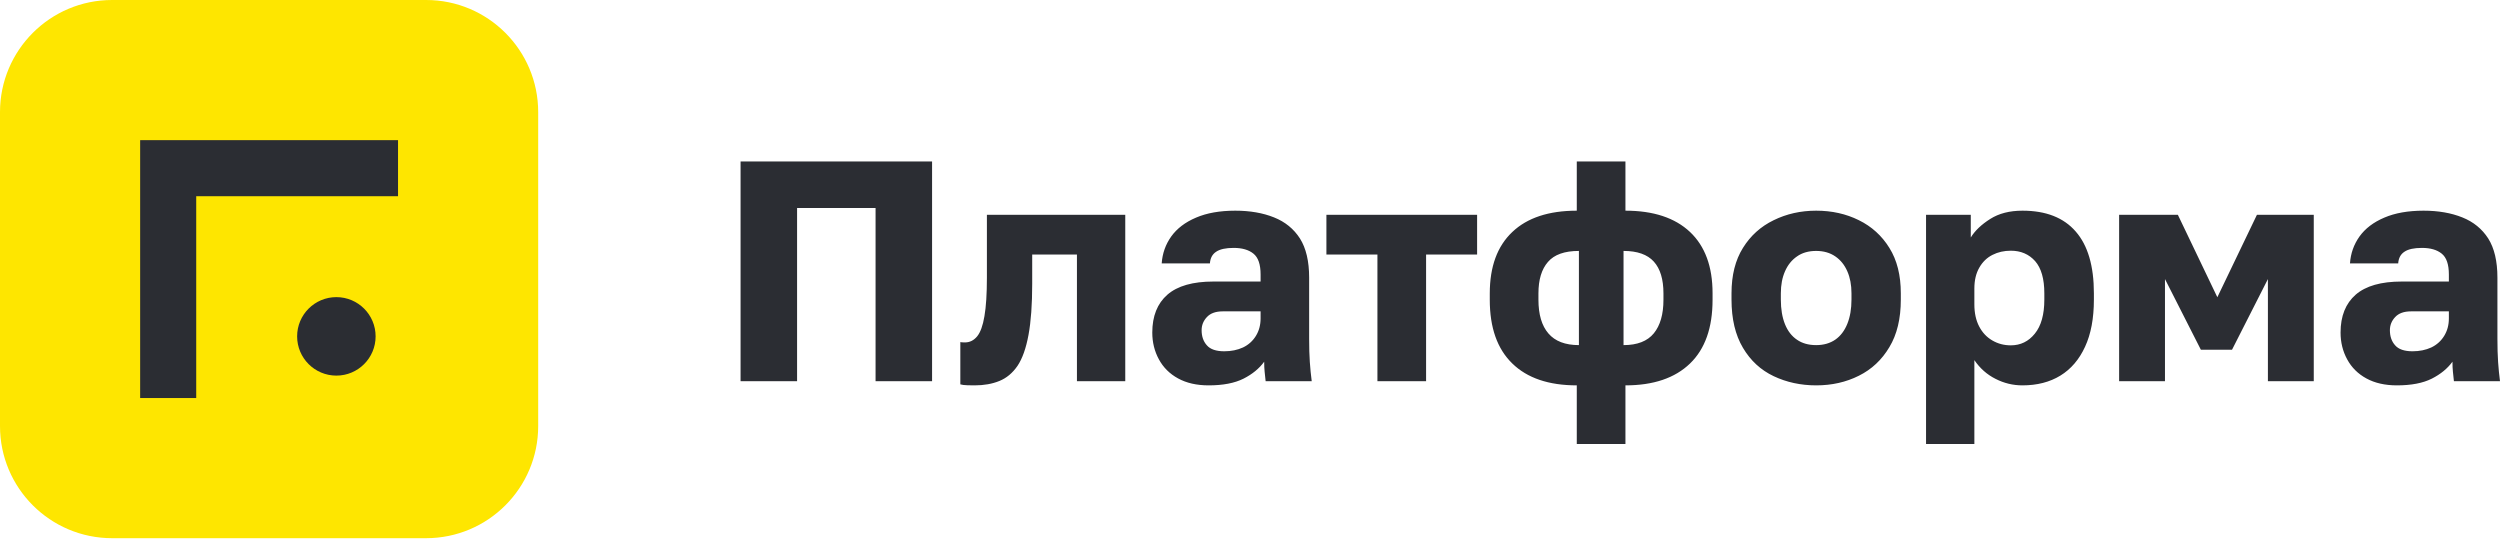
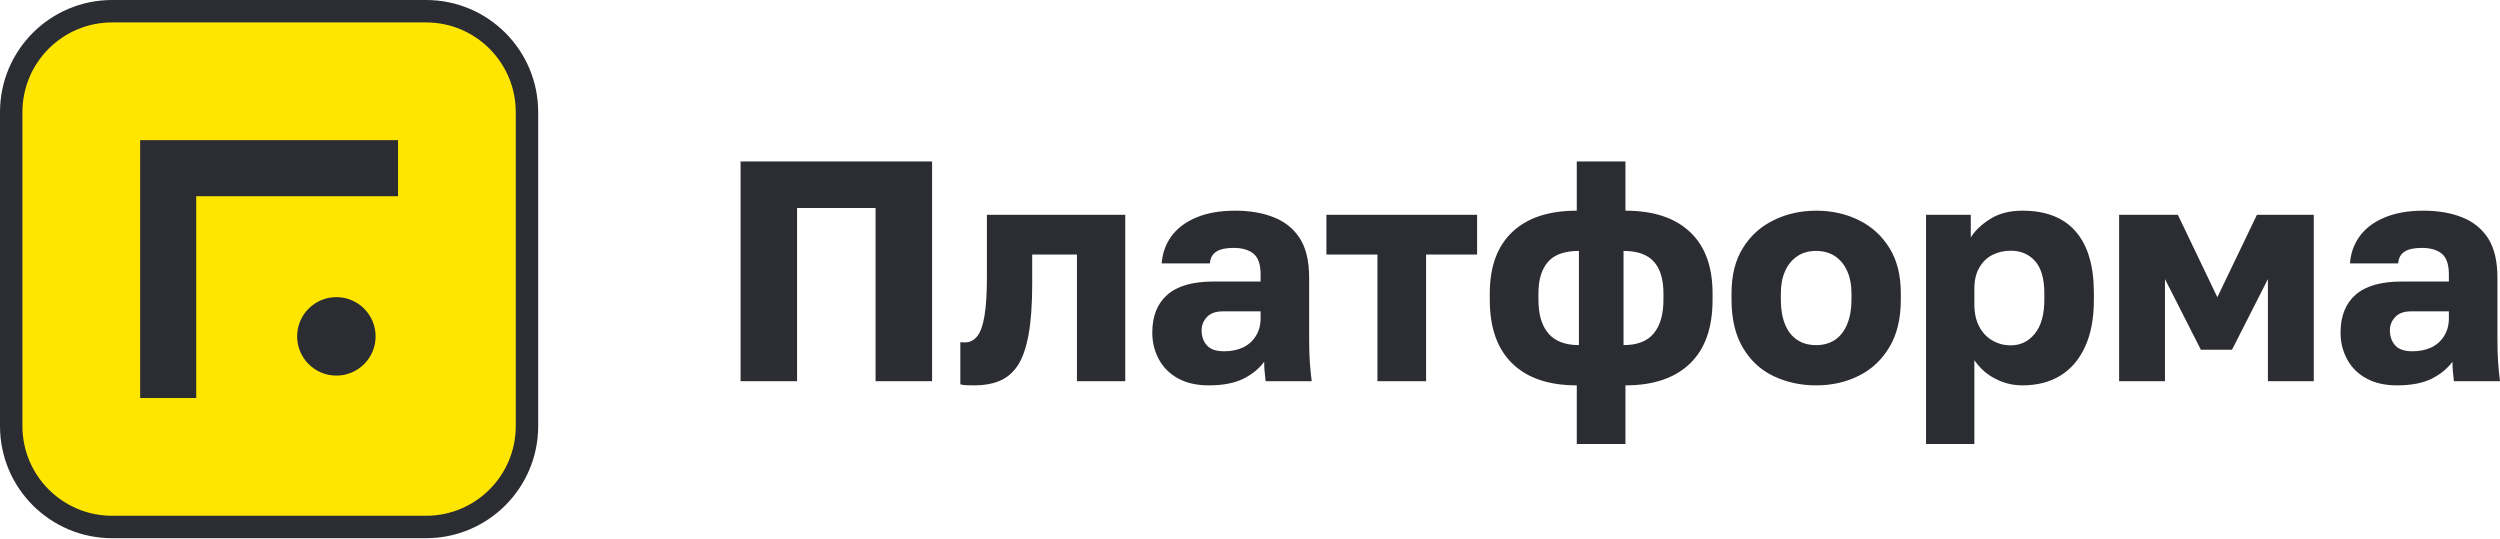
<svg xmlns="http://www.w3.org/2000/svg" width="222.97" height="48" viewBox="0 0 222.97 48">
-   <rect x="0" y="0" width="48" height="48" rx="10" fill="#FEE600" />
+   <rect x="1" y="1" width="46" height="46" rx="9" fill="#FEE600" stroke="#2B2D33" stroke-width="2" />
  <path d="M15 33V15h18" fill="none" stroke="#2B2D33" stroke-width="5" stroke-linecap="square" />
  <circle cx="30" cy="30" r="3.5" fill="#2B2D33" />
  <path fill="#2B2D33" d="M66.05 34V14.4H83.13V34H78.09V18.55H71.09V34ZM86.93 34.37Q86.69 34.37 86.28 34.36Q85.88 34.35 85.65 34.28V30.51Q85.74 30.54 86.07 30.54Q86.7 30.54 87.15 30Q87.59 29.46 87.8 28.2Q88.02 26.94 88.02 24.75V19.16H100.36V34H96.05V22.7H92.06V25.31Q92.06 28.08 91.73 29.87Q91.4 31.66 90.75 32.63Q90.09 33.59 89.13 33.98Q88.17 34.37 86.93 34.37ZM107.79 34.37Q106.2 34.37 105.07 33.75Q103.95 33.14 103.36 32.05Q102.77 30.97 102.77 29.66Q102.77 27.46 104.12 26.28Q105.47 25.11 108.22 25.11H112.43V24.48Q112.43 23.13 111.79 22.62Q111.16 22.11 110.03 22.11Q108.97 22.11 108.47 22.45Q107.96 22.78 107.91 23.49H103.61Q103.7 22.16 104.46 21.09Q105.23 20.02 106.67 19.41Q108.11 18.79 110.17 18.79Q112.14 18.79 113.63 19.39Q115.11 19.98 115.94 21.27Q116.76 22.57 116.76 24.76V30.22Q116.76 31.4 116.82 32.28Q116.88 33.16 116.99 34H112.88Q112.84 33.51 112.79 33.15Q112.75 32.78 112.75 32.26Q112.09 33.17 110.91 33.77Q109.72 34.37 107.79 34.37ZM109.19 31.33Q110.12 31.33 110.86 30.99Q111.59 30.64 112.01 29.96Q112.43 29.28 112.43 28.4V27.77H109.05Q108.11 27.77 107.64 28.28Q107.17 28.78 107.17 29.45Q107.17 30.28 107.64 30.8Q108.1 31.33 109.19 31.33ZM122.85 34V22.7H118.3V19.16H131.74V22.7H127.19V34ZM140.63 39.6V34.37Q136.88 34.37 134.88 32.42Q132.87 30.47 132.87 26.74V26.17Q132.87 22.59 134.88 20.69Q136.88 18.79 140.63 18.79V14.4H144.97V18.79Q148.71 18.79 150.73 20.69Q152.74 22.59 152.74 26.15V26.74Q152.74 30.48 150.73 32.42Q148.71 34.37 144.97 34.37V39.6ZM148.36 26.73V26.17Q148.36 24.28 147.5 23.33Q146.64 22.38 144.8 22.38V30.78Q146.64 30.78 147.5 29.73Q148.36 28.68 148.36 26.73ZM137.21 26.17V26.73Q137.21 28.71 138.1 29.74Q138.99 30.78 140.82 30.78V22.38Q138.9 22.38 138.06 23.36Q137.21 24.33 137.21 26.17ZM161.98 34.37Q159.92 34.37 158.19 33.55Q156.46 32.73 155.45 31.02Q154.43 29.31 154.43 26.72V26.16Q154.43 23.74 155.45 22.11Q156.46 20.48 158.19 19.64Q159.92 18.79 161.98 18.79Q164.08 18.79 165.79 19.64Q167.5 20.48 168.51 22.11Q169.53 23.74 169.53 26.16V26.72Q169.53 29.27 168.51 30.96Q167.5 32.66 165.79 33.51Q164.08 34.37 161.98 34.37ZM161.98 30.78Q162.98 30.78 163.69 30.29Q164.39 29.8 164.76 28.88Q165.13 27.96 165.13 26.72V26.16Q165.13 25.04 164.76 24.2Q164.39 23.35 163.69 22.87Q162.98 22.38 161.98 22.38Q160.96 22.38 160.27 22.87Q159.57 23.35 159.2 24.2Q158.83 25.04 158.83 26.16V26.72Q158.83 28 159.2 28.92Q159.57 29.83 160.27 30.3Q160.96 30.78 161.98 30.78ZM171.78 39.6V19.16H175.77V21.18Q176.33 20.27 177.5 19.53Q178.66 18.79 180.38 18.79Q183.52 18.79 185.13 20.65Q186.75 22.5 186.75 26.16V26.72Q186.75 29.23 185.96 30.93Q185.18 32.63 183.76 33.5Q182.34 34.37 180.38 34.37Q179.11 34.37 177.98 33.79Q176.84 33.22 176.09 32.12V39.6ZM179.34 30.8Q180.64 30.8 181.48 29.76Q182.33 28.72 182.33 26.72V26.16Q182.33 24.23 181.51 23.29Q180.68 22.36 179.34 22.36Q178.44 22.36 177.71 22.73Q176.97 23.1 176.53 23.87Q176.09 24.63 176.09 25.73V27.15Q176.09 28.3 176.52 29.12Q176.95 29.94 177.7 30.37Q178.44 30.8 179.34 30.8ZM189 34V19.16H194.24L197.76 26.51L201.29 19.16H206.36V34H202.27V24.89L199.07 31.19H196.29L193.09 24.89V34ZM213.77 34.37Q212.18 34.37 211.05 33.75Q209.93 33.14 209.34 32.05Q208.75 30.97 208.75 29.66Q208.75 27.46 210.1 26.28Q211.45 25.11 214.2 25.11H218.41V24.48Q218.41 23.13 217.77 22.62Q217.14 22.11 216.01 22.11Q214.95 22.11 214.45 22.45Q213.94 22.78 213.89 23.49H209.59Q209.68 22.16 210.44 21.09Q211.21 20.02 212.65 19.41Q214.09 18.79 216.15 18.79Q218.12 18.79 219.61 19.39Q221.09 19.98 221.92 21.27Q222.74 22.57 222.74 24.76V30.22Q222.74 31.4 222.8 32.28Q222.86 33.16 222.97 34H218.86Q218.82 33.51 218.77 33.15Q218.73 32.78 218.73 32.26Q218.07 33.17 216.89 33.77Q215.7 34.37 213.77 34.37ZM215.17 31.33Q216.1 31.33 216.84 30.99Q217.57 30.64 217.99 29.96Q218.41 29.28 218.41 28.4V27.77H215.03Q214.09 27.77 213.62 28.28Q213.15 28.78 213.15 29.45Q213.15 30.28 213.62 30.8Q214.08 31.33 215.17 31.33Z" />
</svg>
